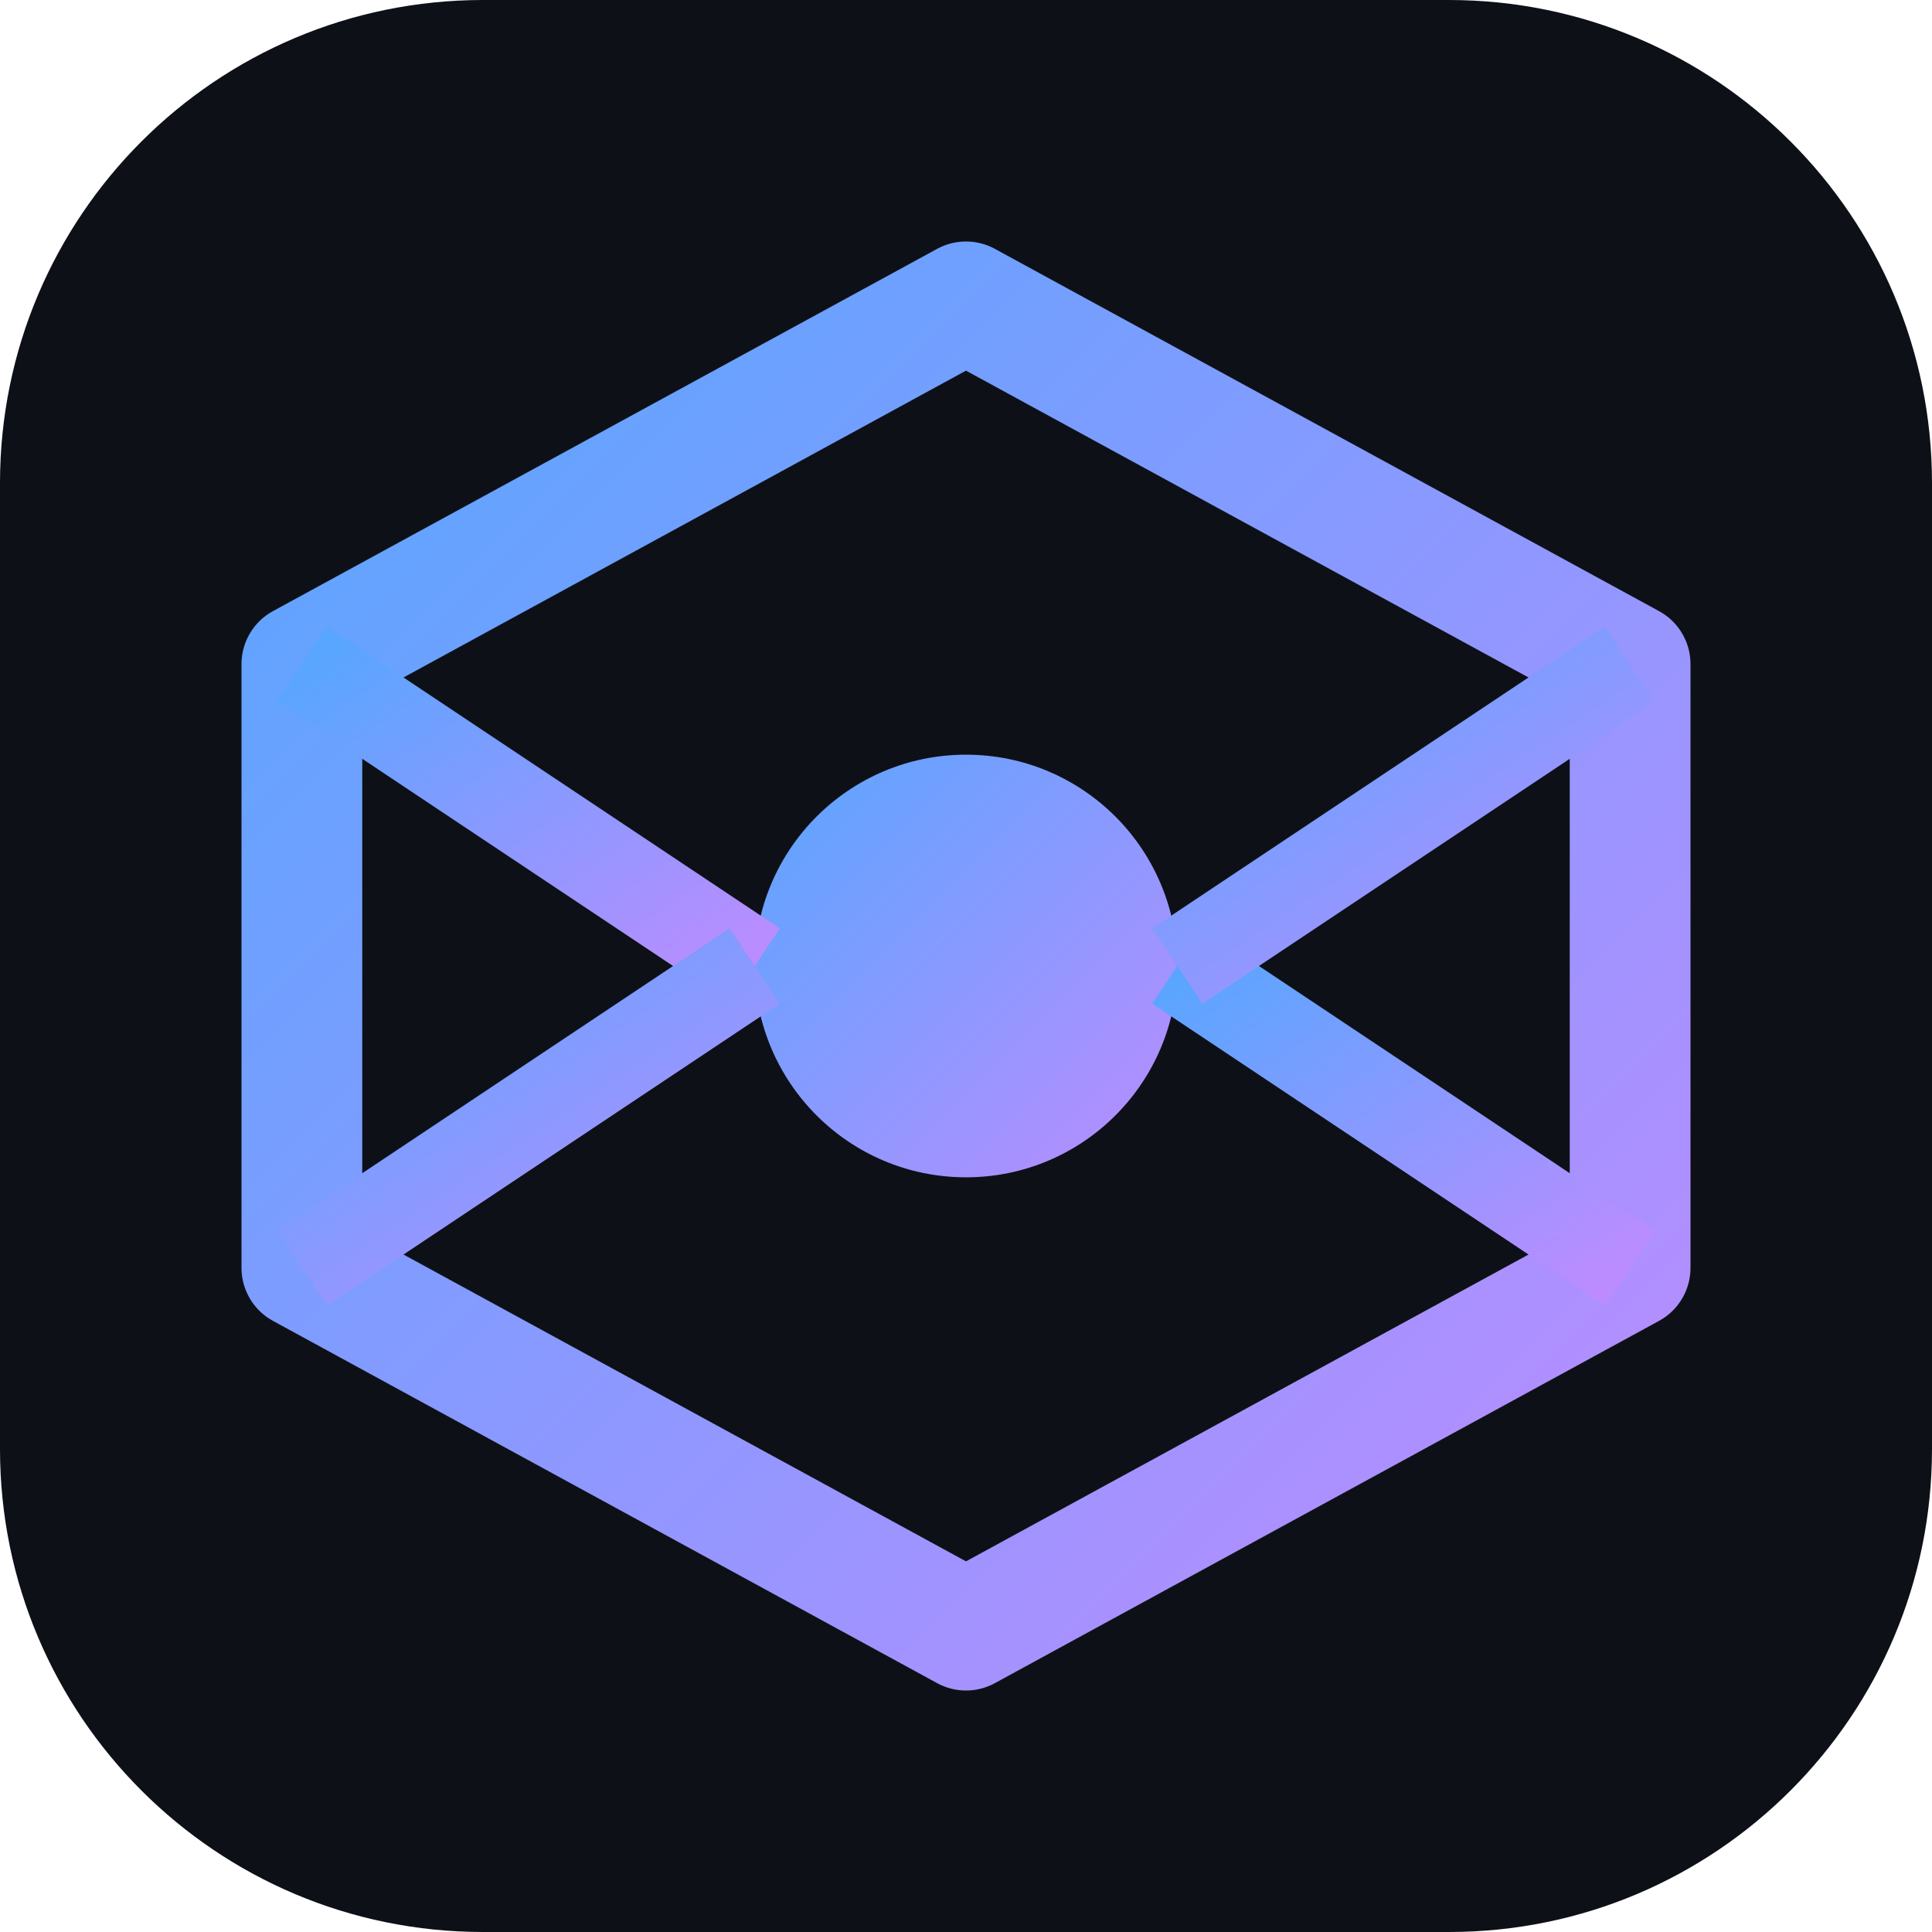
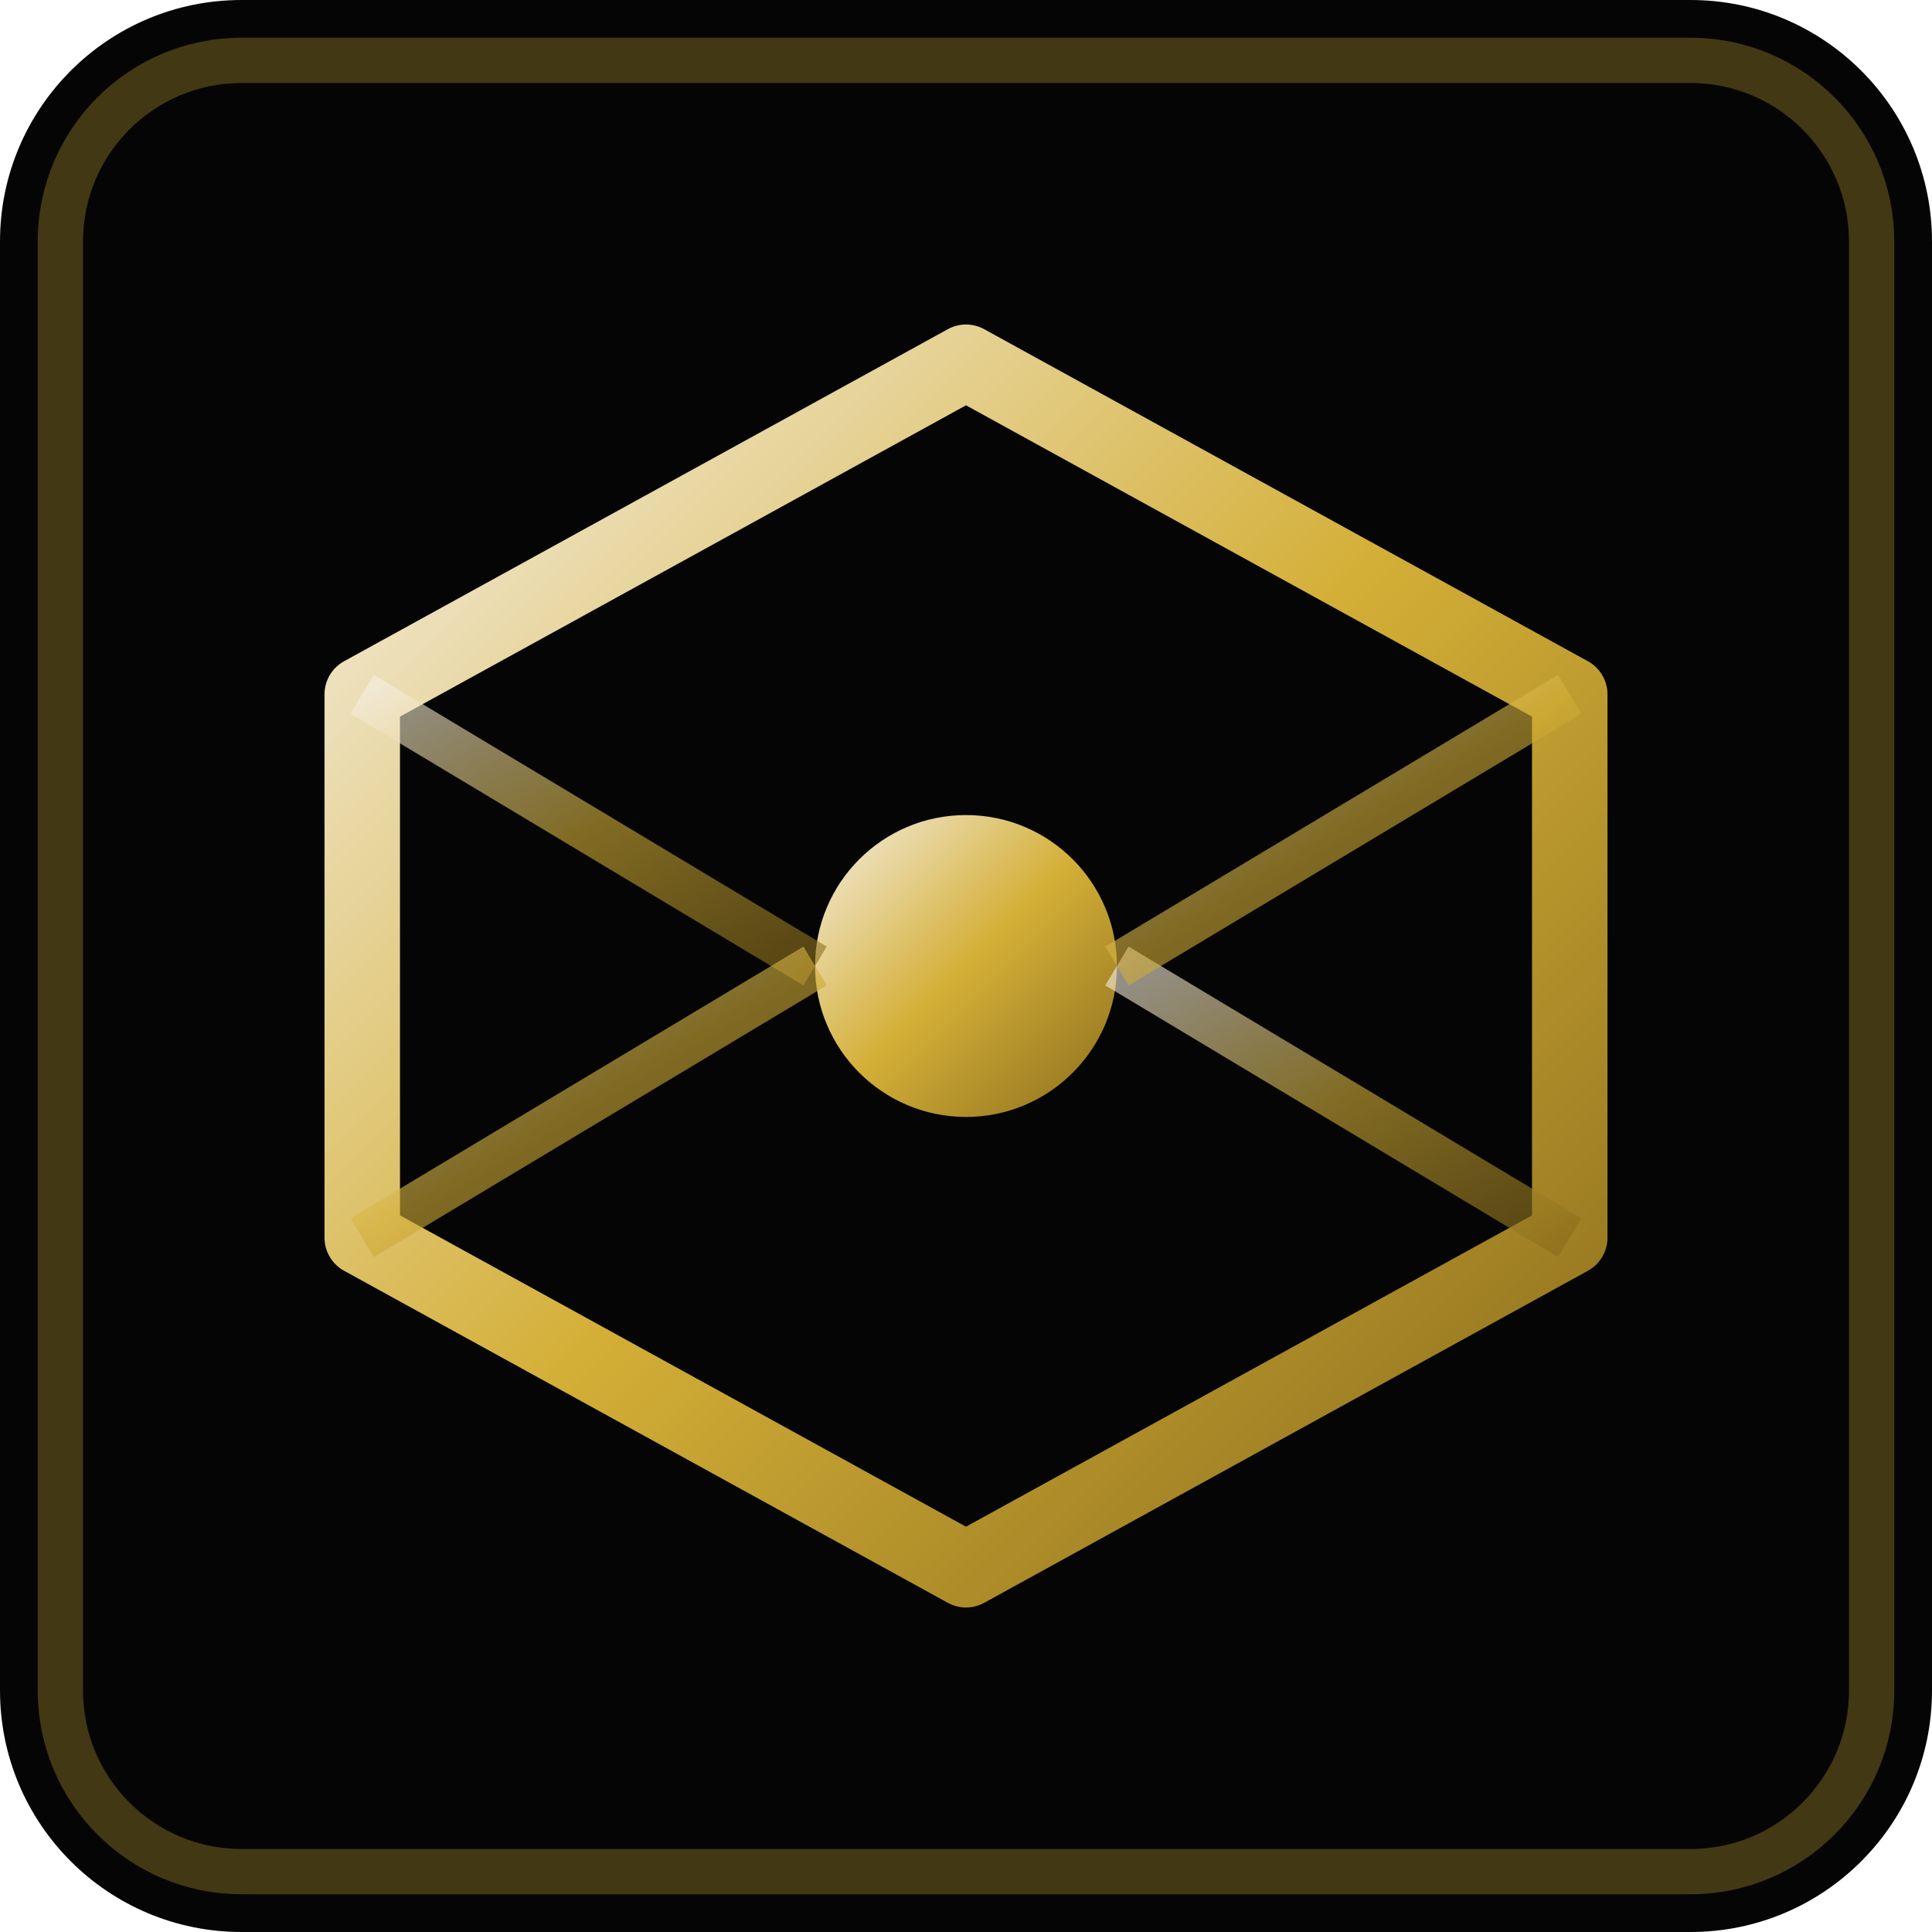
<svg xmlns="http://www.w3.org/2000/svg" viewBox="0 0 32 32" fill="none">
  <defs>
-     <linearGradient id="nodeGrad" x1="0%" y1="0%" x2="100%" y2="100%">
-       <stop offset="0%" stop-color="#58a6ff" />
-       <stop offset="100%" stop-color="#bc8cff" />
+     <linearGradient id="goldGrad" x1="0%" y1="0%" x2="100%" y2="100%">
+       <stop offset="0%" stop-color="#f5f0e6" />
+       <stop offset="50%" stop-color="#d4af37" />
+       <stop offset="100%" stop-color="#8a6d1c" />
    </linearGradient>
  </defs>
-   <rect width="32" height="32" rx="8" fill="#0d1117" />
-   <polygon points="16,5 27,11 27,21 16,27 5,21 5,11" stroke="url(#nodeGrad)" stroke-width="2" fill="none" stroke-linejoin="round" />
-   <circle cx="16" cy="16" r="3.5" fill="url(#nodeGrad)" />
-   <line x1="16" y1="5" x2="16" y2="12.5" stroke="url(#nodeGrad)" stroke-width="1.5" />
-   <line x1="16" y1="19.5" x2="16" y2="27" stroke="url(#nodeGrad)" stroke-width="1.5" />
-   <line x1="5" y1="11" x2="12.5" y2="16" stroke="url(#nodeGrad)" stroke-width="1.5" />
-   <line x1="19.5" y1="16" x2="27" y2="21" stroke="url(#nodeGrad)" stroke-width="1.5" />
-   <line x1="27" y1="11" x2="19.5" y2="16" stroke="url(#nodeGrad)" stroke-width="1.5" />
-   <line x1="12.5" y1="16" x2="5" y2="21" stroke="url(#nodeGrad)" stroke-width="1.5" />
+   <rect width="32" height="32" rx="4" fill="#050505" />
+   <rect x="1" y="1" width="30" height="30" rx="3" stroke="#d4af37" stroke-width="0.75" stroke-opacity="0.3" />
+   <polygon points="16,6 26,11.5 26,20.5 16,26 6,20.5 6,11.5" stroke="url(#goldGrad)" stroke-width="1.25" fill="none" stroke-linejoin="round" />
+   <circle cx="16" cy="16" r="2.5" fill="url(#goldGrad)" />
+   <line x1="16" y1="6" x2="16" y2="13.5" stroke="url(#goldGrad)" stroke-width="0.75" stroke-opacity="0.6" />
+   <line x1="16" y1="18.5" x2="16" y2="26" stroke="url(#goldGrad)" stroke-width="0.75" stroke-opacity="0.6" />
+   <line x1="6" y1="11.5" x2="13.5" y2="16" stroke="url(#goldGrad)" stroke-width="0.75" stroke-opacity="0.6" />
+   <line x1="18.5" y1="16" x2="26" y2="20.5" stroke="url(#goldGrad)" stroke-width="0.75" stroke-opacity="0.6" />
+   <line x1="26" y1="11.5" x2="18.5" y2="16" stroke="url(#goldGrad)" stroke-width="0.75" stroke-opacity="0.6" />
+   <line x1="13.5" y1="16" x2="6" y2="20.5" stroke="url(#goldGrad)" stroke-width="0.75" stroke-opacity="0.6" />
</svg>
